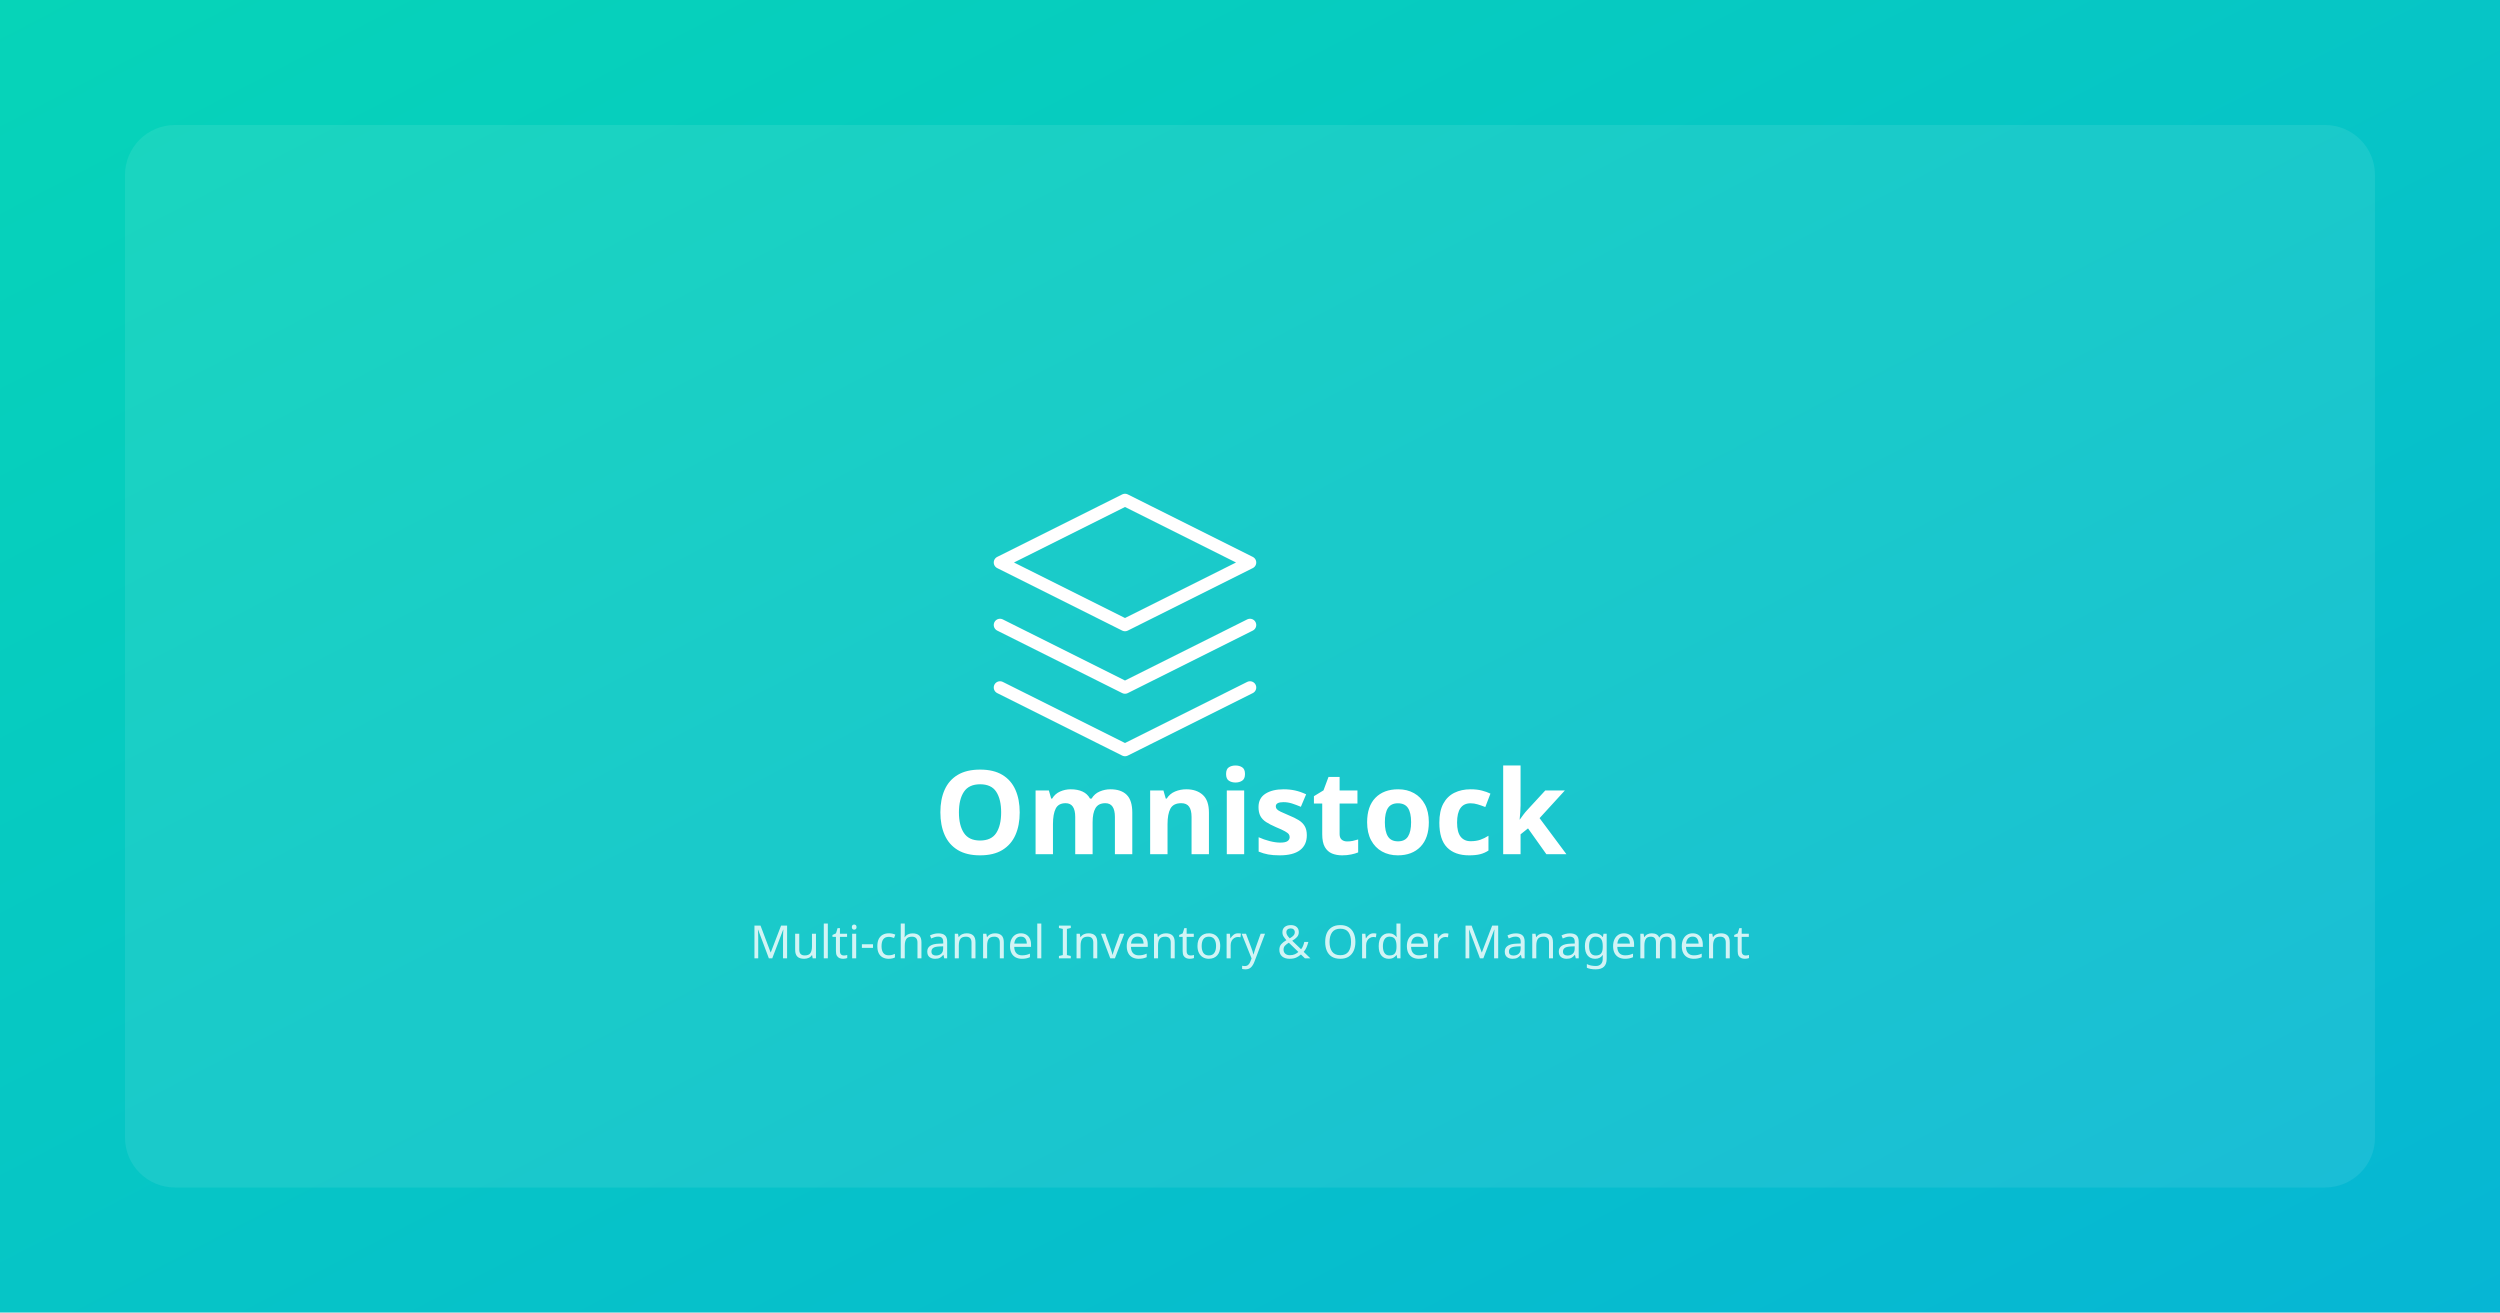
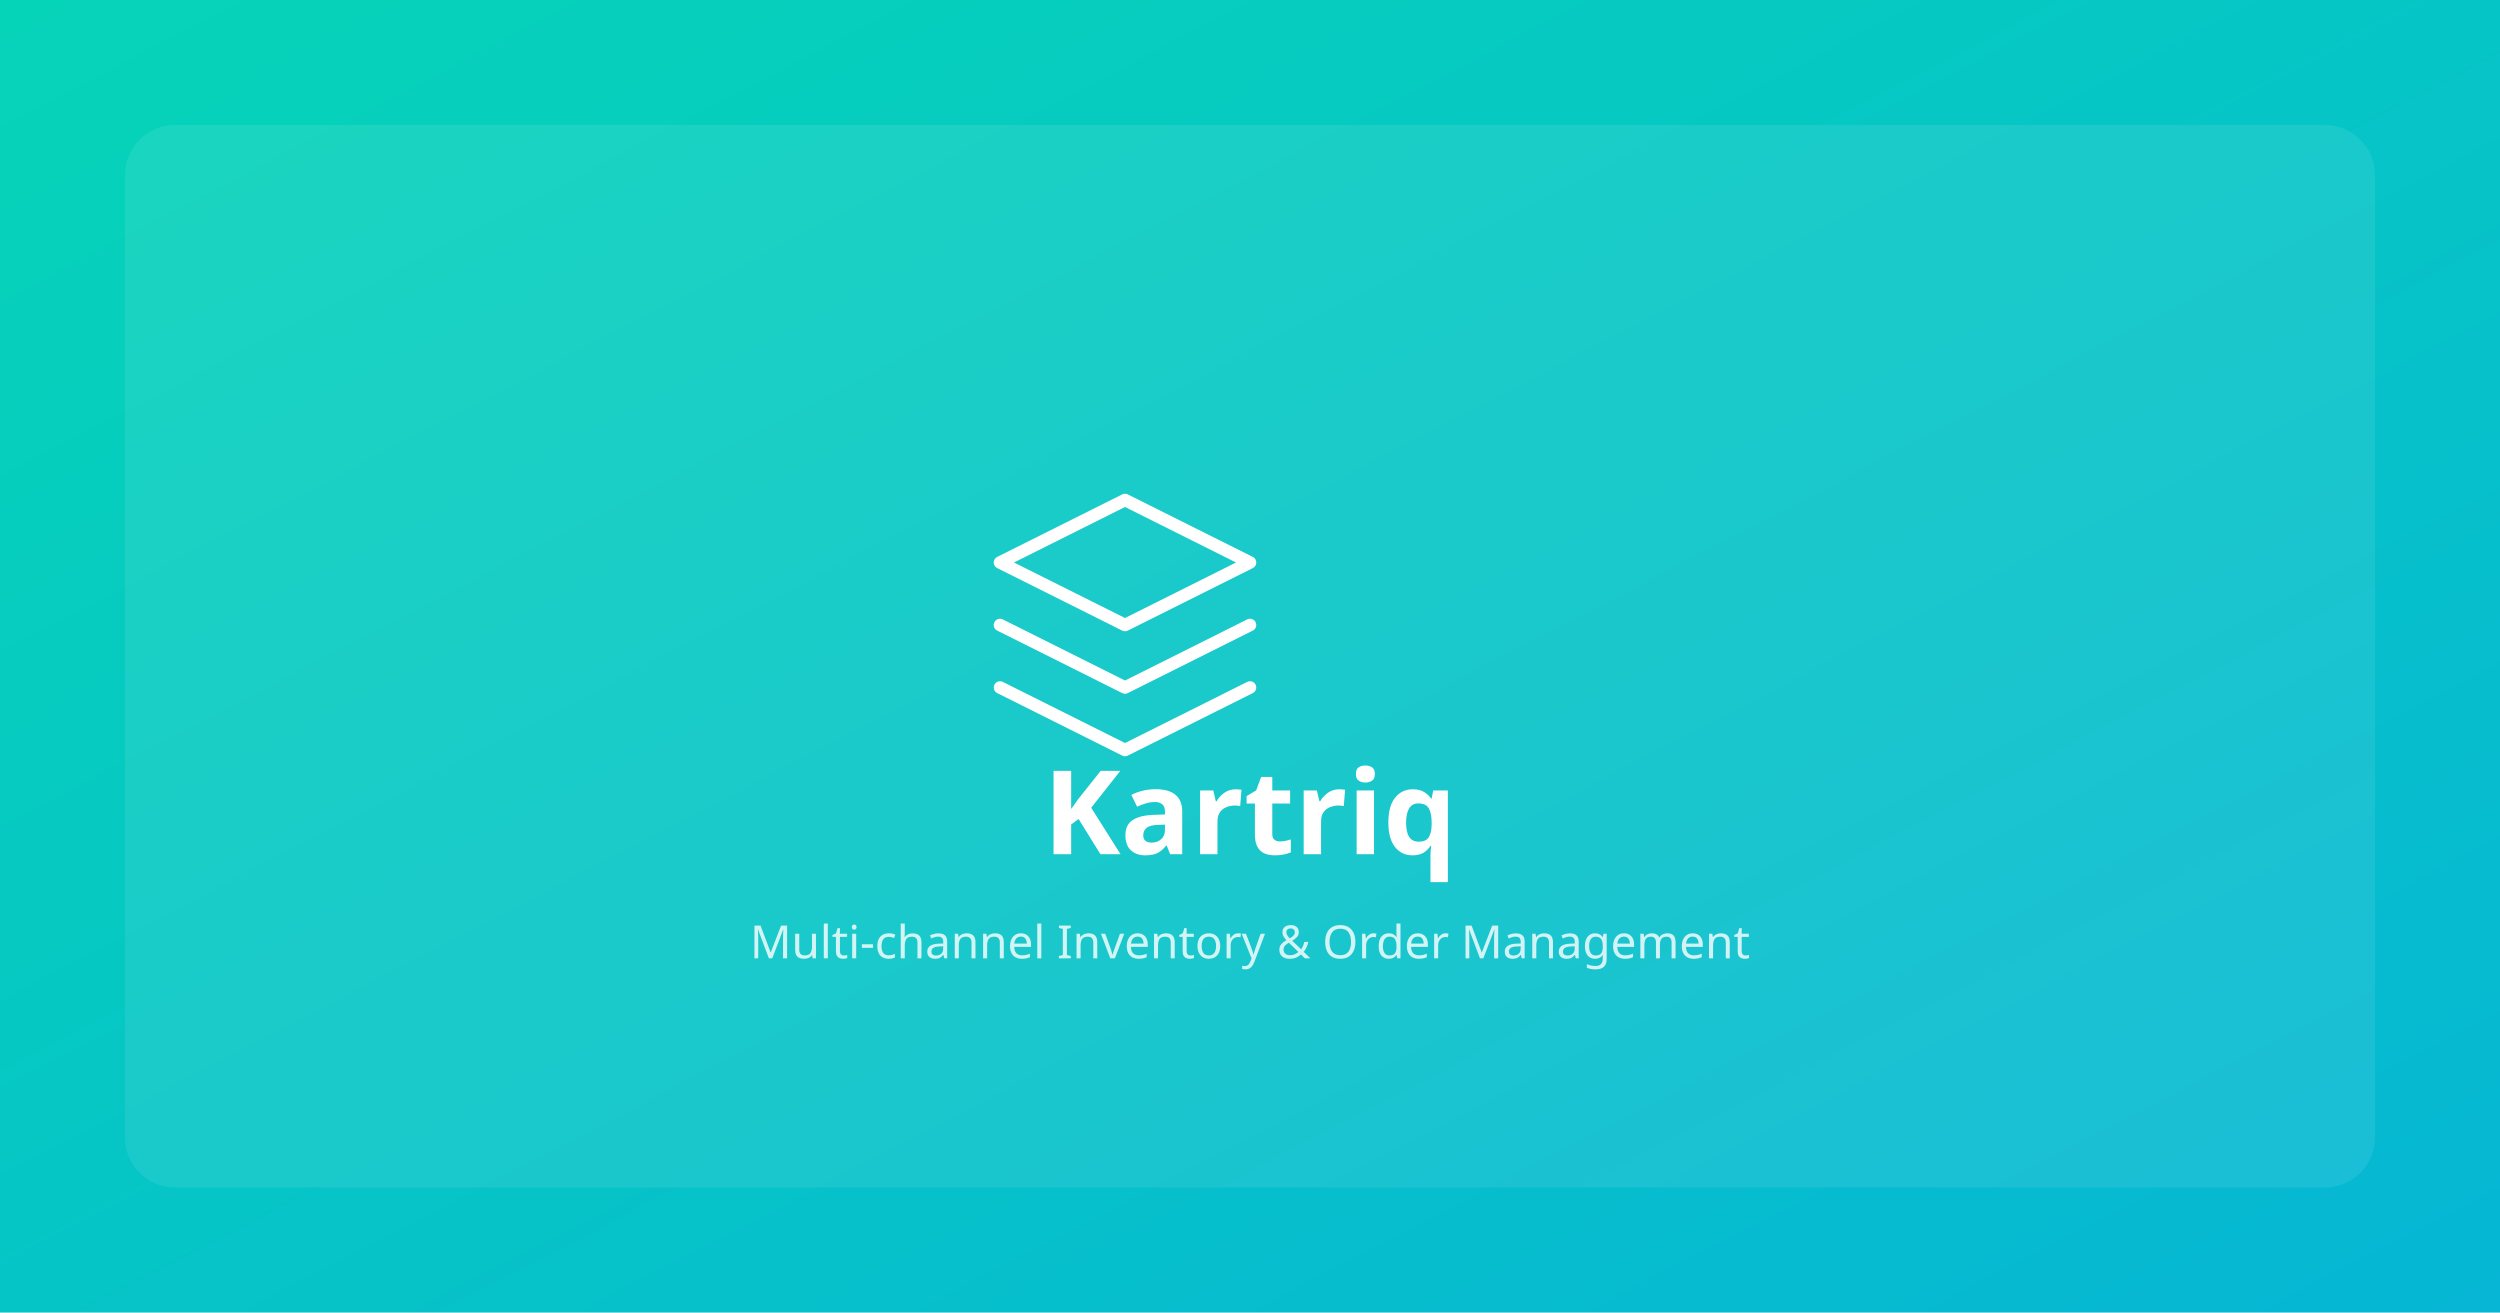
<svg xmlns="http://www.w3.org/2000/svg" viewBox="0 0 1200 630" width="1200" height="630">
  <defs>
    <linearGradient id="bg" x1="0%" y1="0%" x2="100%" y2="100%">
      <stop offset="0%" stop-color="#06D4B8" />
      <stop offset="100%" stop-color="#06B6D4" />
    </linearGradient>
  </defs>
  <rect width="1200" height="630" fill="url(#bg)" />
  <rect x="60" y="60" width="1080" height="510" rx="24" fill="white" fill-opacity="0.08" />
  <path d="M540 240L480 270l60 30 60-30-60-30zM480 330l60 30 60-30M480 300l60 30 60-30" stroke="white" stroke-width="6" stroke-linecap="round" stroke-linejoin="round" fill="none" />
-   <text x="600" y="410" text-anchor="middle" font-family="system-ui,sans-serif" font-weight="800" font-size="56" fill="white">Omnistock</text>
+   <text x="600" y="410" text-anchor="middle" font-family="system-ui,sans-serif" font-weight="800" font-size="56" fill="white">Kartriq</text>
  <text x="600" y="460" text-anchor="middle" font-family="system-ui,sans-serif" font-weight="400" font-size="22" fill="white" fill-opacity="0.8">Multi-channel Inventory &amp; Order Management</text>
</svg>
